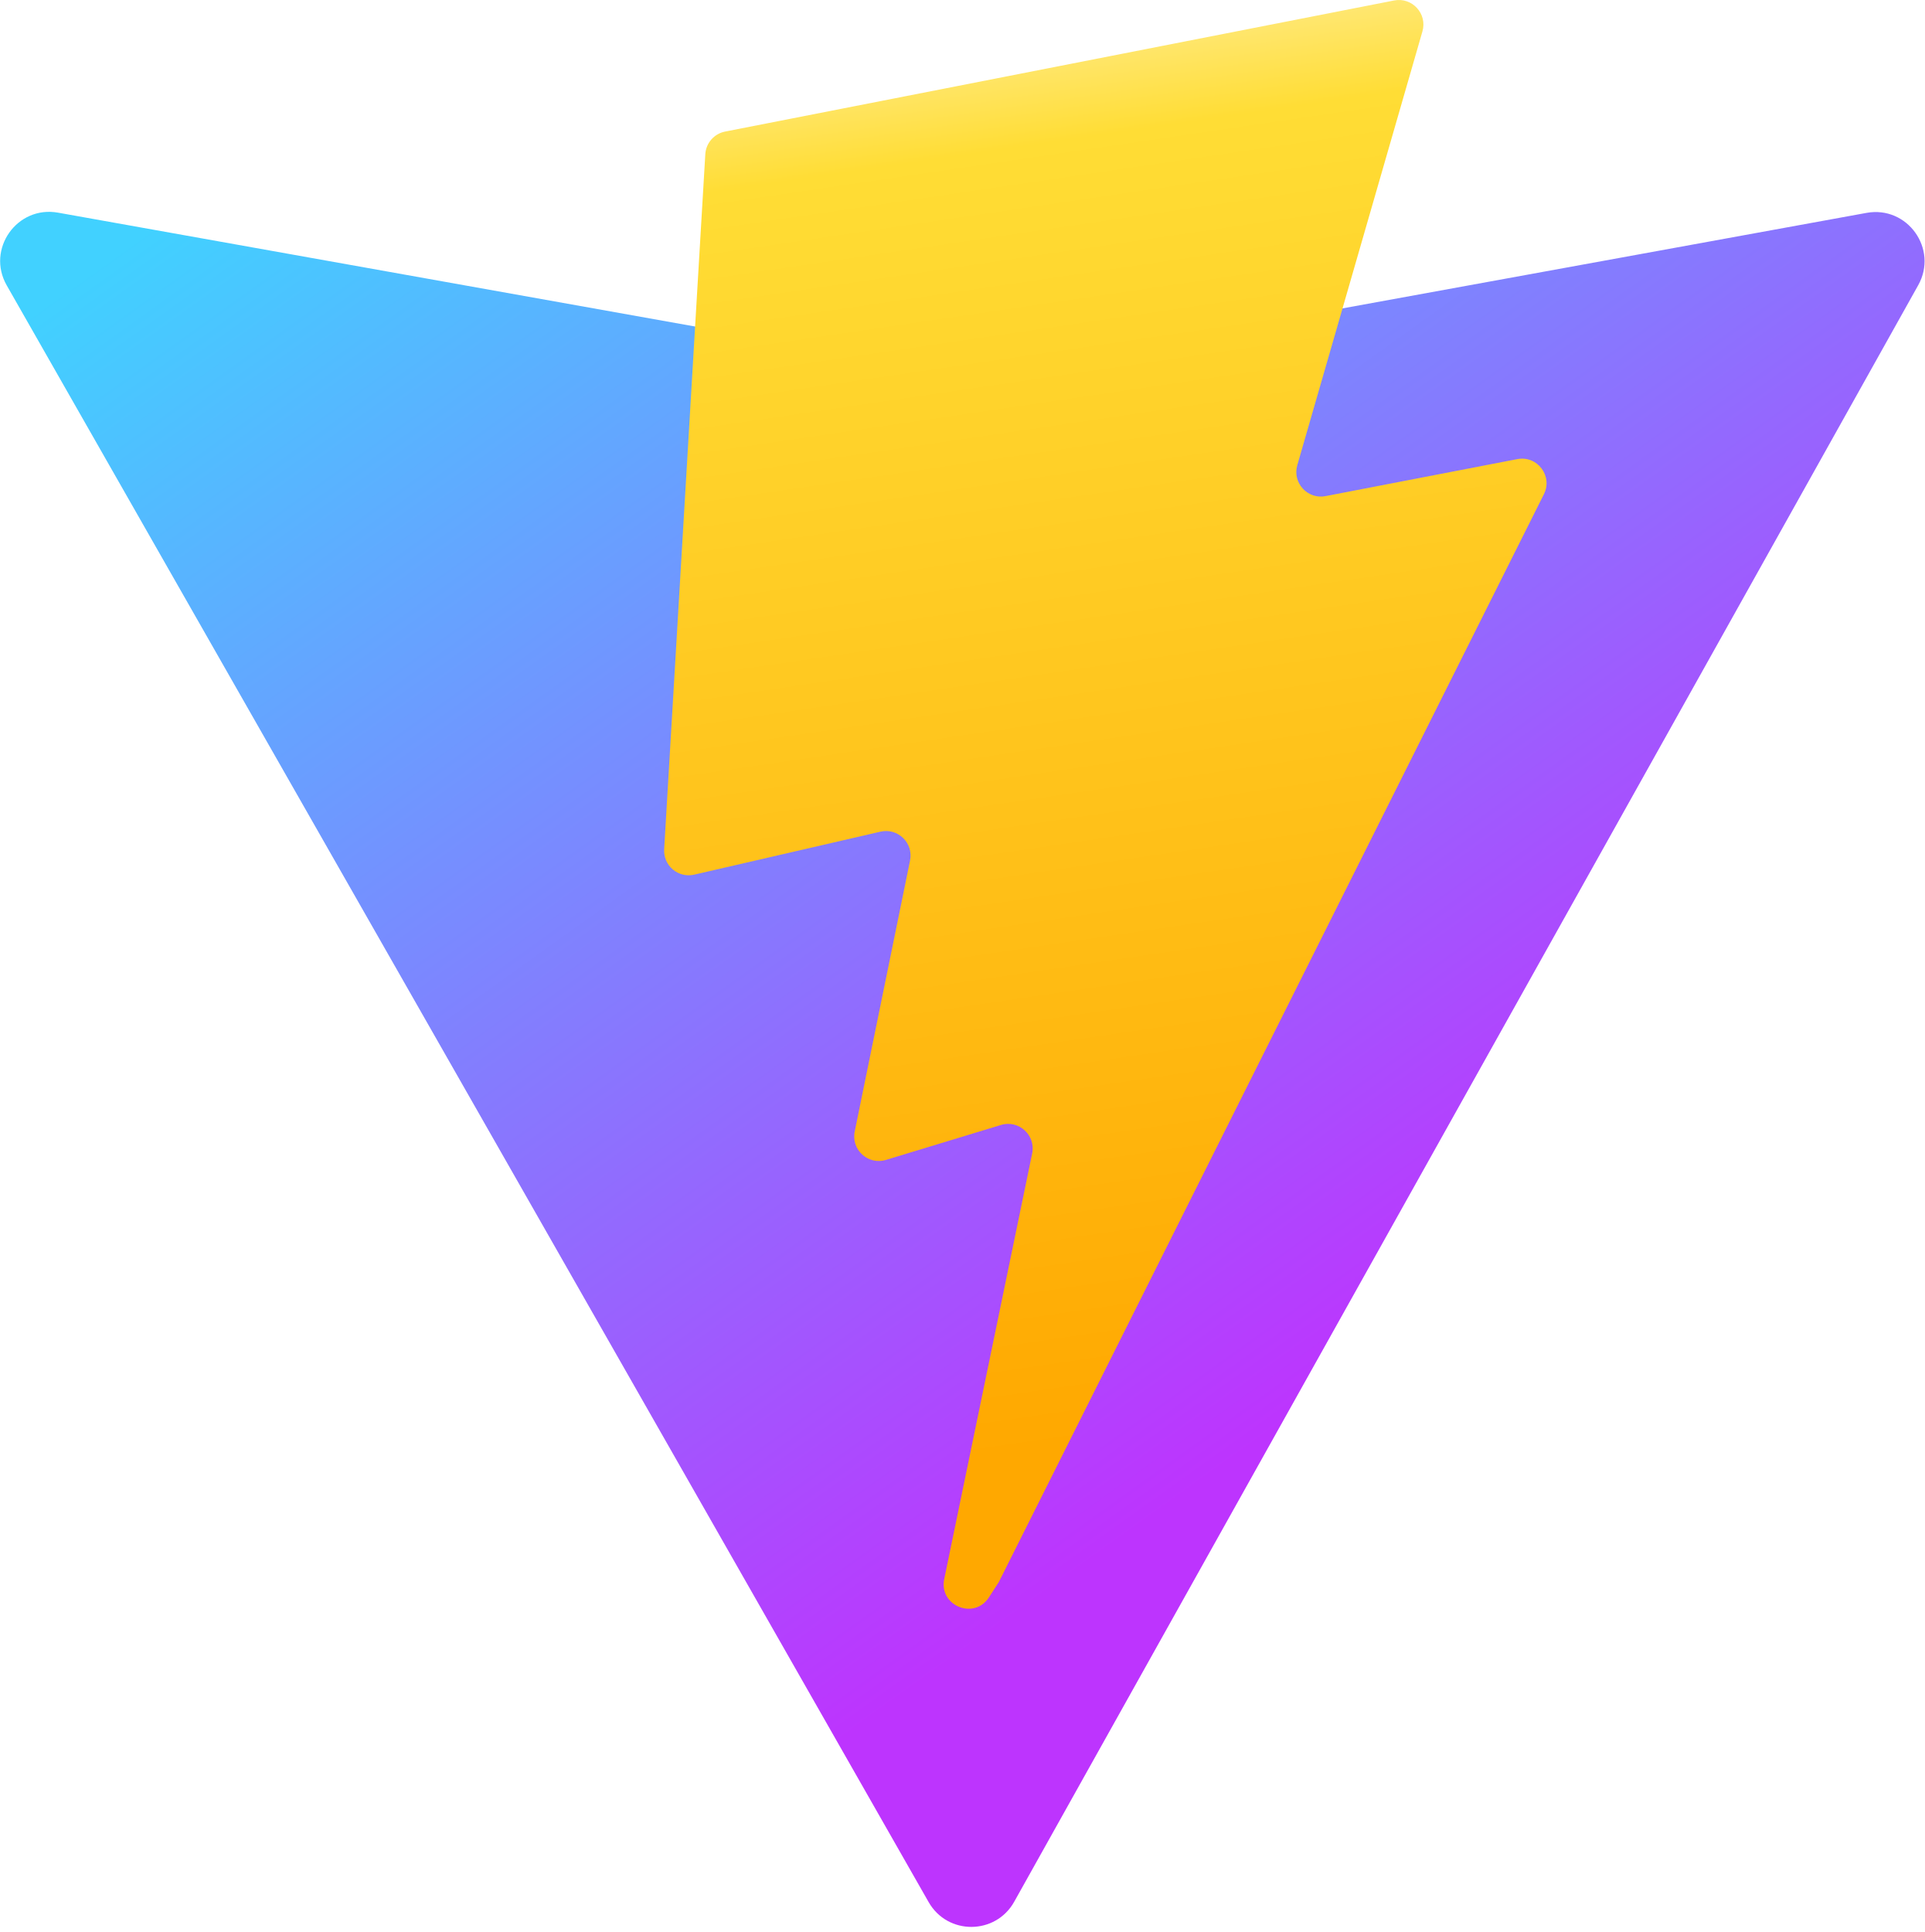
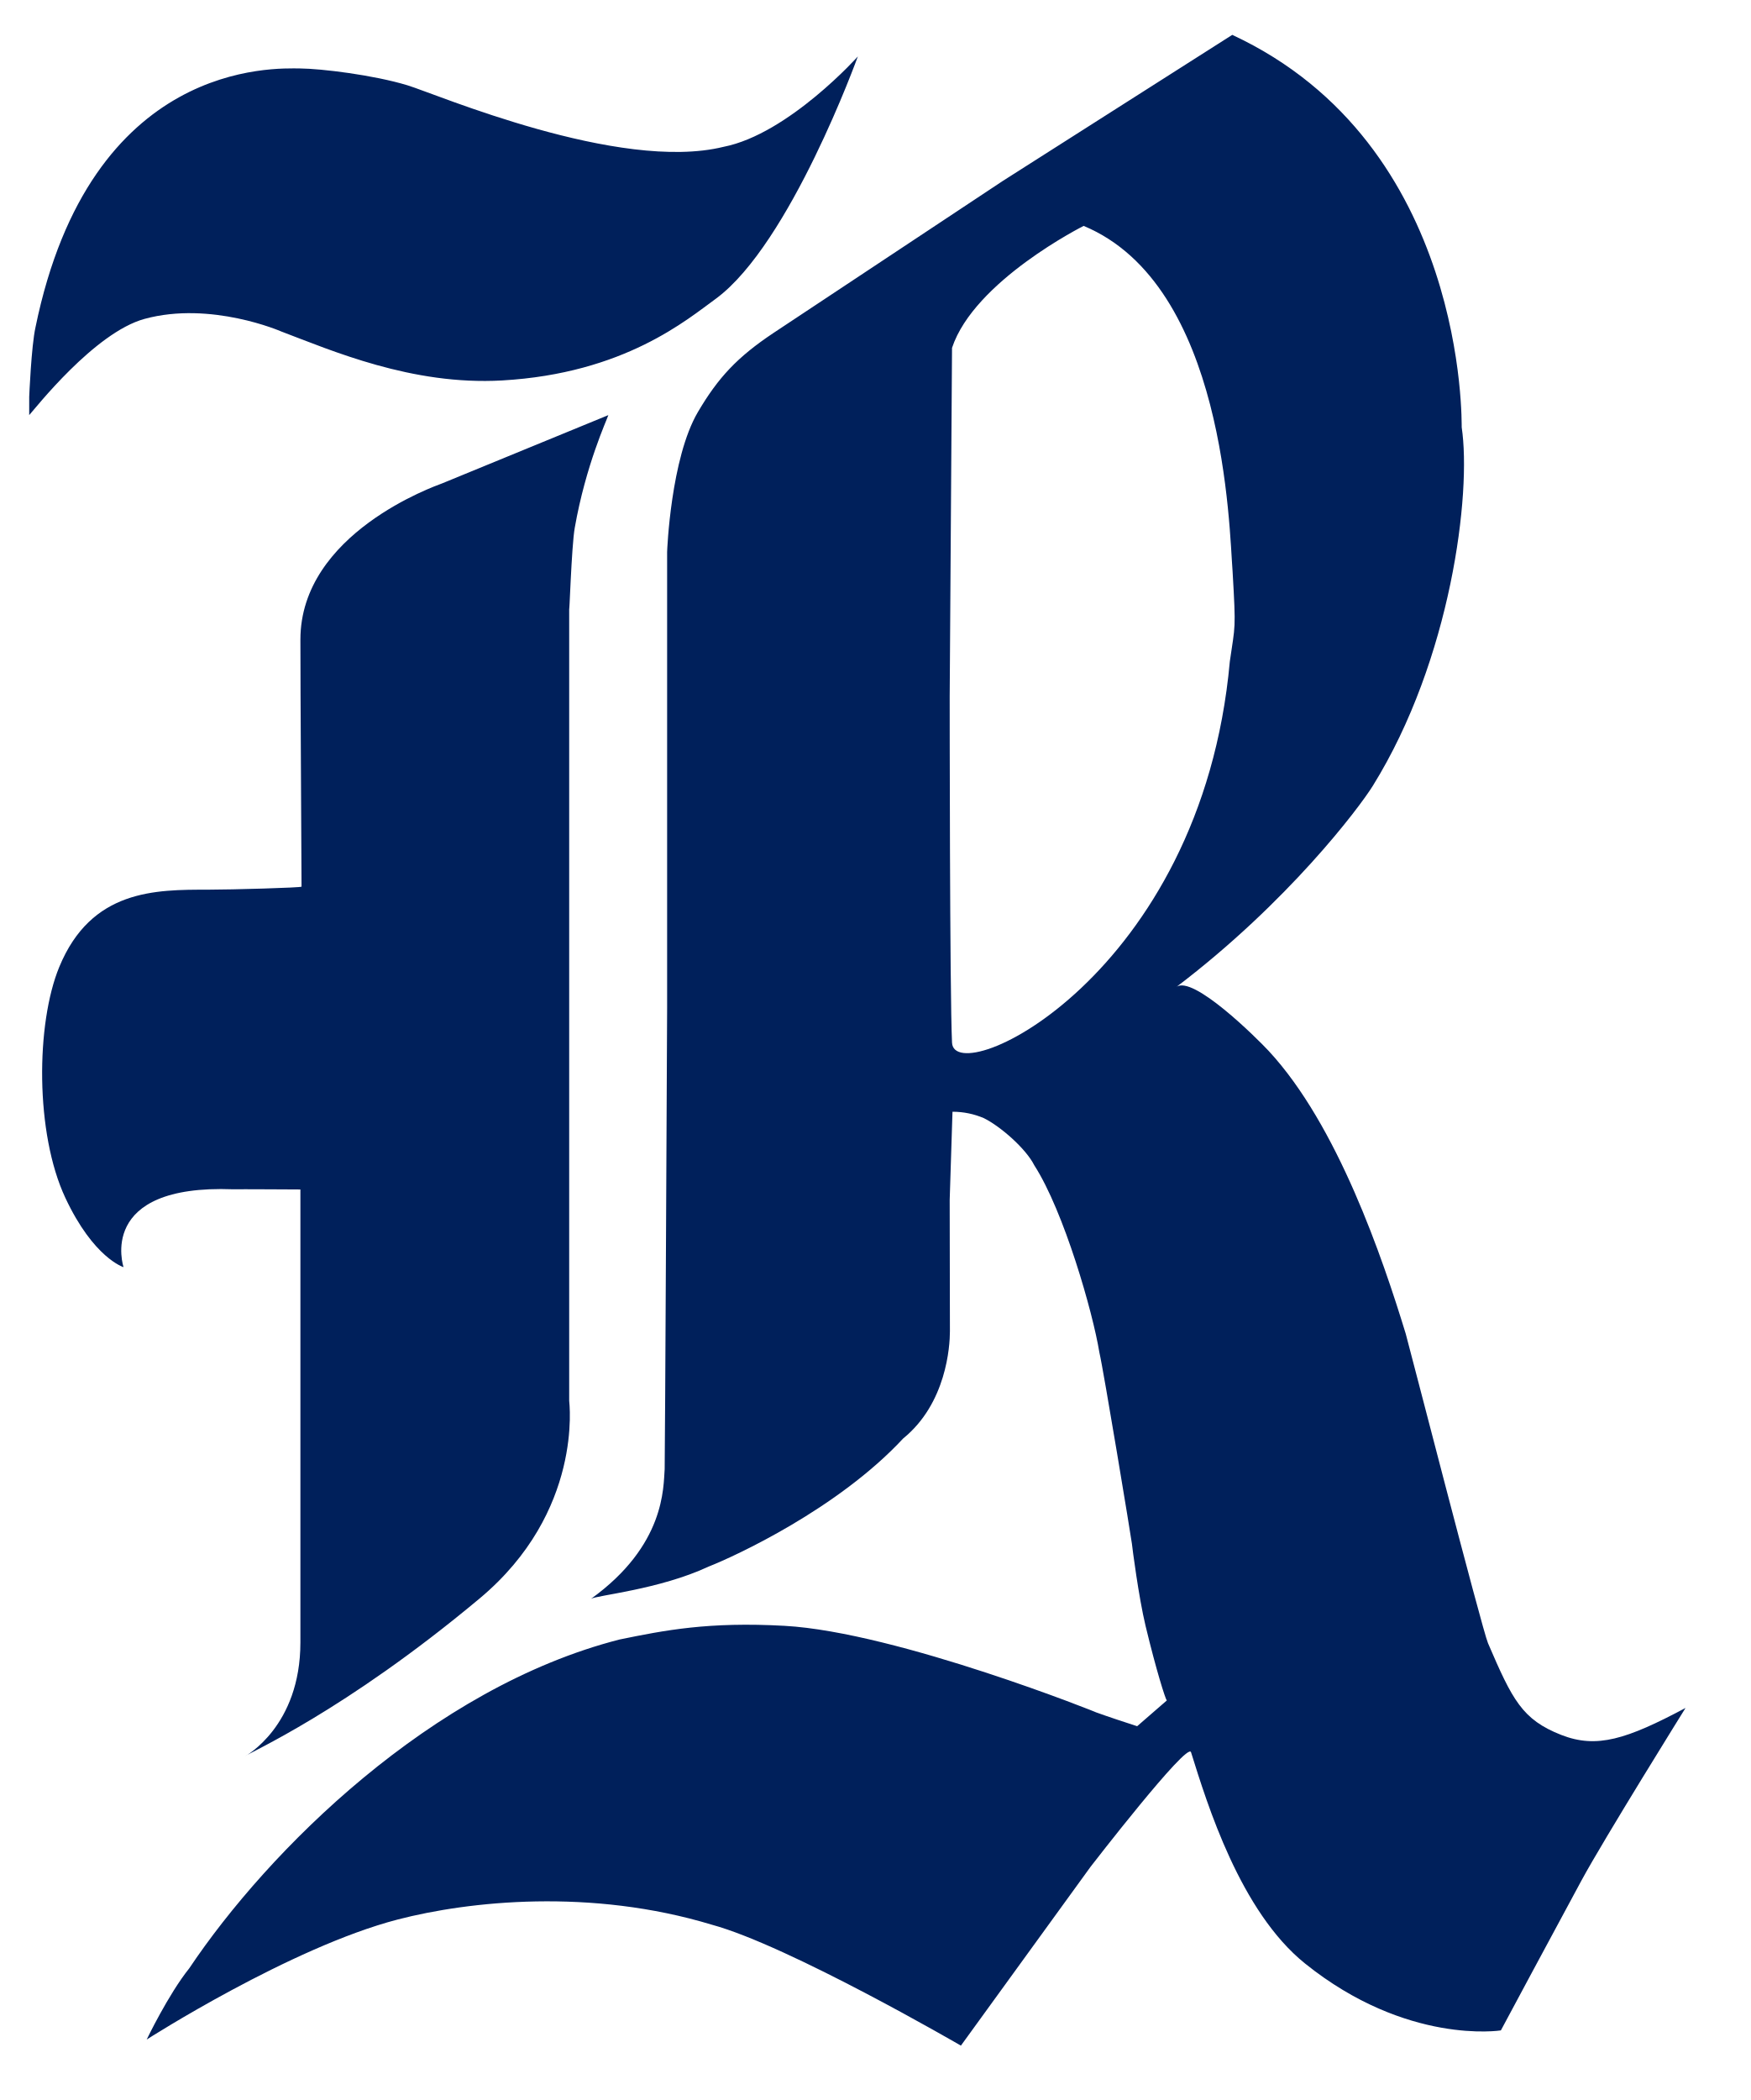
- <svg xmlns="http://www.w3.org/2000/svg" aria-hidden="true" role="img" class="iconify iconify--logos" width="31.88" height="32" preserveAspectRatio="xMidYMid meet" viewBox="0 0 256 257">
-   <defs>
-     <linearGradient id="IconifyId1813088fe1fbc01fb466" x1="-.828%" x2="57.636%" y1="7.652%" y2="78.411%">
-       <stop offset="0%" stop-color="#41D1FF" />
-       <stop offset="100%" stop-color="#BD34FE" />
-     </linearGradient>
-     <linearGradient id="IconifyId1813088fe1fbc01fb467" x1="43.376%" x2="50.316%" y1="2.242%" y2="89.03%">
-       <stop offset="0%" stop-color="#FFEA83" />
-       <stop offset="8.333%" stop-color="#FFDD35" />
-       <stop offset="100%" stop-color="#FFA800" />
-     </linearGradient>
-   </defs>
-   <path fill="url(#IconifyId1813088fe1fbc01fb466)" d="M255.153 37.938L134.897 252.976c-2.483 4.44-8.862 4.466-11.382.048L.875 37.958c-2.746-4.814 1.371-10.646 6.827-9.67l120.385 21.517a6.537 6.537 0 0 0 2.322-.004l117.867-21.483c5.438-.991 9.574 4.796 6.877 9.62Z" />
-   <path fill="url(#IconifyId1813088fe1fbc01fb467)" d="M185.432.063L96.44 17.501a3.268 3.268 0 0 0-2.634 3.014l-5.474 92.456a3.268 3.268 0 0 0 3.997 3.378l24.777-5.718c2.318-.535 4.413 1.507 3.936 3.838l-7.361 36.047c-.495 2.426 1.782 4.5 4.151 3.78l15.304-4.649c2.372-.72 4.652 1.36 4.15 3.788l-11.698 56.621c-.732 3.542 3.979 5.473 5.943 2.437l1.313-2.028l72.516-144.72c1.215-2.423-.88-5.186-3.54-4.672l-25.505 4.922c-2.396.462-4.435-1.77-3.759-4.114l16.646-57.705c.677-2.35-1.37-4.583-3.769-4.113Z" />
+ <svg xmlns="http://www.w3.org/2000/svg" xml:space="preserve" height="161.62" viewBox="0 0 134.746 161.615" width="134.75" version="1.1">
+   <g transform="matrix(1.25 0 0 -1.25 -590.3 607.22)">
+     <g transform="matrix(.5 0 0 .5 263.37 210.87)">
+       <path d="m569.51 545.52-28.25-17.98-28.26-18.73c-4.451-2.97-6.797-5.473-9.306-9.738-3.339-5.681-3.789-17.043-3.789-17.231v-56.186s-0.261-56.187-0.302-56.75c-0.17-2.216 0.093-9.369-9.077-15.969 0.594 0.427 8.425 1.136 14.502 3.98 3.199 1.253 15.902 7.105 23.948 15.767 5.333 4.323 5.759 11.377 5.759 13.197l-0.028 16.177 0.345 10.861c1.379 0 2.673-0.279 3.875-0.795 2.041-1.014 5.169-3.743 6.203-5.805 3.656-5.675 7.213-18.116 8.012-23.036 0.519-2.202 3.964-23.084 4.008-23.555 0.045-0.468 0.83-6.575 1.68-10.112 1.335-5.552 2.445-9.004 2.616-9.192l-3.65-3.169c-1.724 0.564-3.449 1.124-5.128 1.731 1.017-0.365-24.392 9.855-38.294 10.63-9.374 0.522-14.784-0.547-20.328-1.684-23.143-5.917-43.276-25.972-53.005-40.5-2.561-3.186-5.234-8.758-5.234-8.758s17.726 11.363 30.934 14.784c8.774 2.274 23.784 3.868 38.675-0.645 9.498-2.585 30.672-14.889 30.672-14.889l15.969 22.022s11.946 15.474 12.373 14.108c2.007-6.419 6.059-19.598 14.041-26.017 12.549-10.085 24.122-8.238 24.122-8.238s6.79 12.676 9.934 18.473c2.789 5.145 12.809 21.23 12.809 21.23-7.262-3.858-10.929-5.033-15.302-3.322-4.817 1.891-6.016 4.298-9.027 11.298-0.72 1.673-9.906 37.364-10.131 38.098-2.844 9.301-8.389 25.686-16.886 34.836-1.472 1.584-9.354 9.397-11.372 7.864 13.755 10.441 22.518 22.059 24.205 24.777 9.658 15.556 12.16 36.064 10.945 44.145-0.028 0.185 0.788 34.809-28.261 48.323zm-46.114-2.656c0.177 0.181-8.498-9.556-16.552-11.134-12.863-3.154-35.375 6.501-38.922 7.58-4.205 1.277-10.629 2.048-13.183 2.072-3.199 0.031-25.854 1.094-32.627-31.867-0.516-2.295-0.775-8.57-0.775-8.57v-2.247c0.689 0.748 8.043 10.164 14.205 11.847 8.173 2.236 16.871-1.56 16.786-1.53 6.244-2.359 16.135-6.685 27.247-6.05 15.089 0.861 22.825 7.53 26.355 10.08 9.149 6.757 17.466 29.82 17.466 29.82zm27.812-20.869c17.489-7.282 17.916-37.201 18.342-42.548 0.427-7.395 0.318-6.483-0.341-11.089-3.499-38.741-33.924-52.85-34.214-46.933-0.287 5.917-0.288 42.625-0.288 42.625l0.288 42.927c2.741 8.269 16.212 15.019 16.212 15.019zm-58.541-23.298-20.484-8.412c-0.806-0.308-17.444-6.132-17.444-19.236 0-4.261-0.001-3.145 0.139-30.414 0-0.13-8.658-0.373-11.488-0.373-6.486 0-14.4 0.048-18.347-9.508-2.885-6.989-2.987-20.479 0.748-28.444 3.479-7.42 7.166-8.53 7.166-8.53s-3.434 10.246 13.533 9.588c0.43 0.024 8.248-0.023 8.248-0.023v-55.772c0-10.352-6.763-13.971-6.814-14.025 0.355 0.402 12.157 5.458 28.892 19.439 12.798 10.69 11.027 24.16 11.027 24.347v48.883 48.881c0-1.912 0.273 7.471 0.689 9.742 1.352 7.692 3.964 13.298 4.134 13.858z" fill="#00205b" />
+     </g>
+   </g>
</svg>
